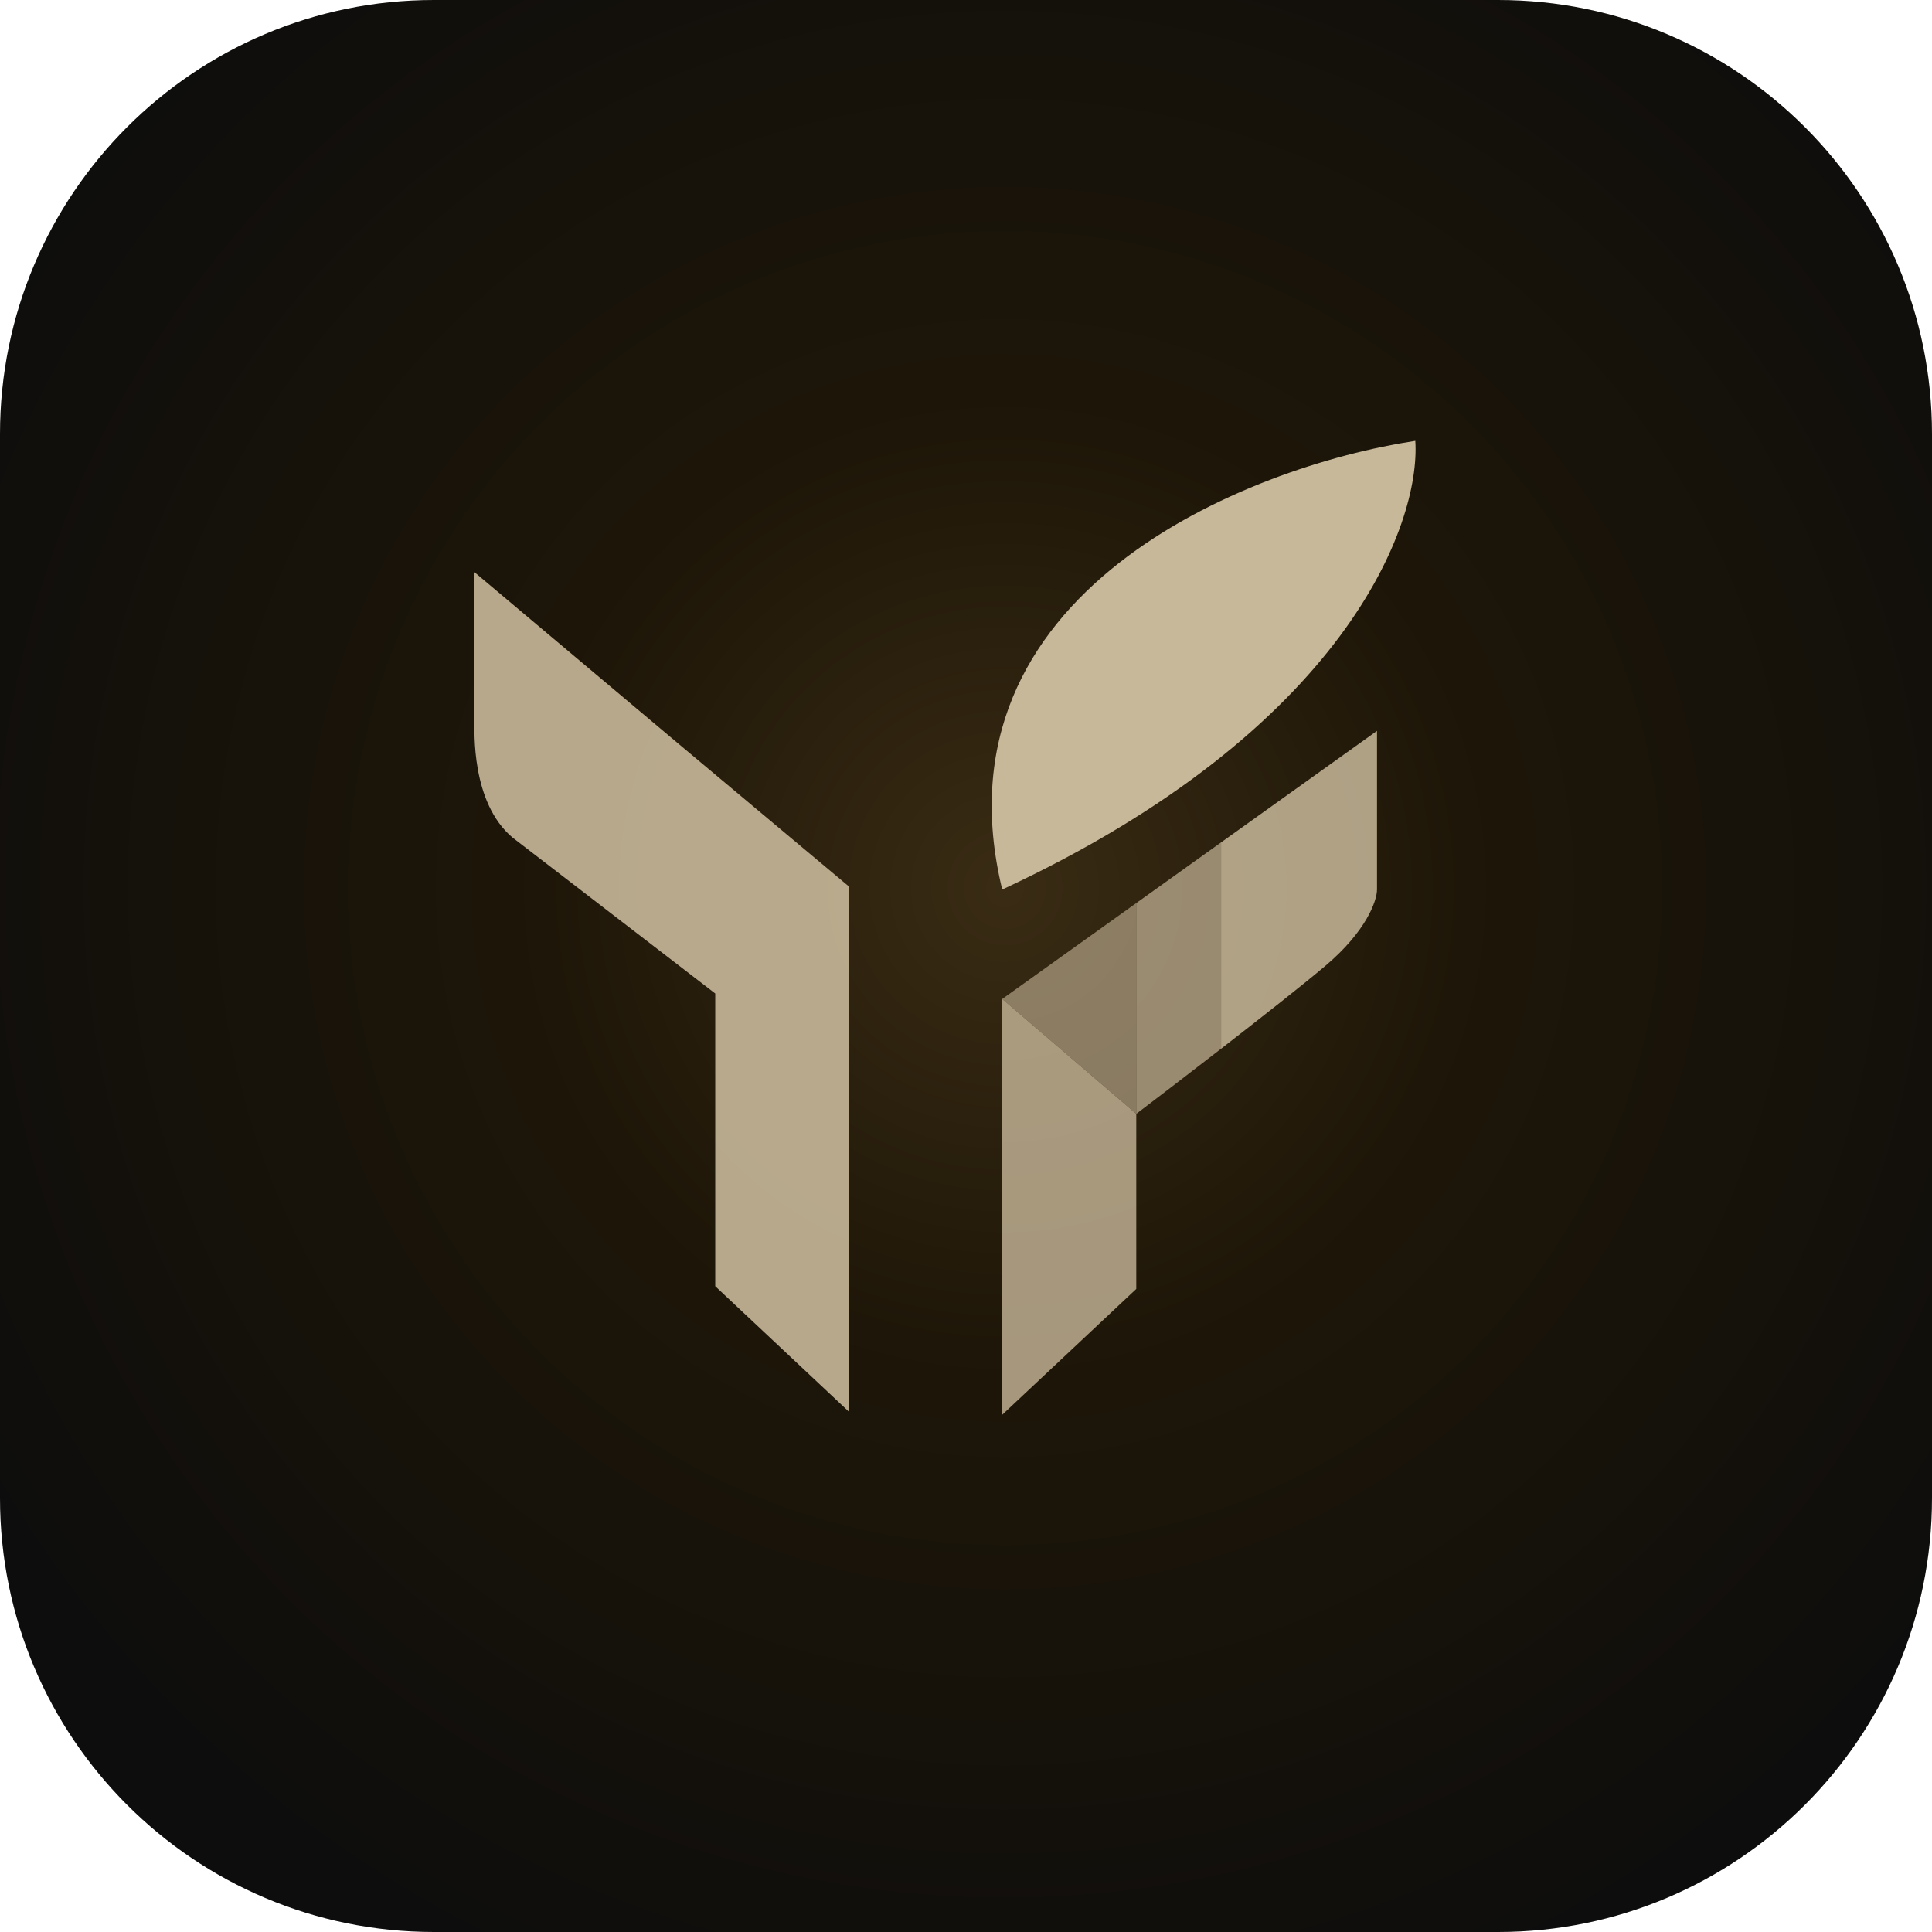
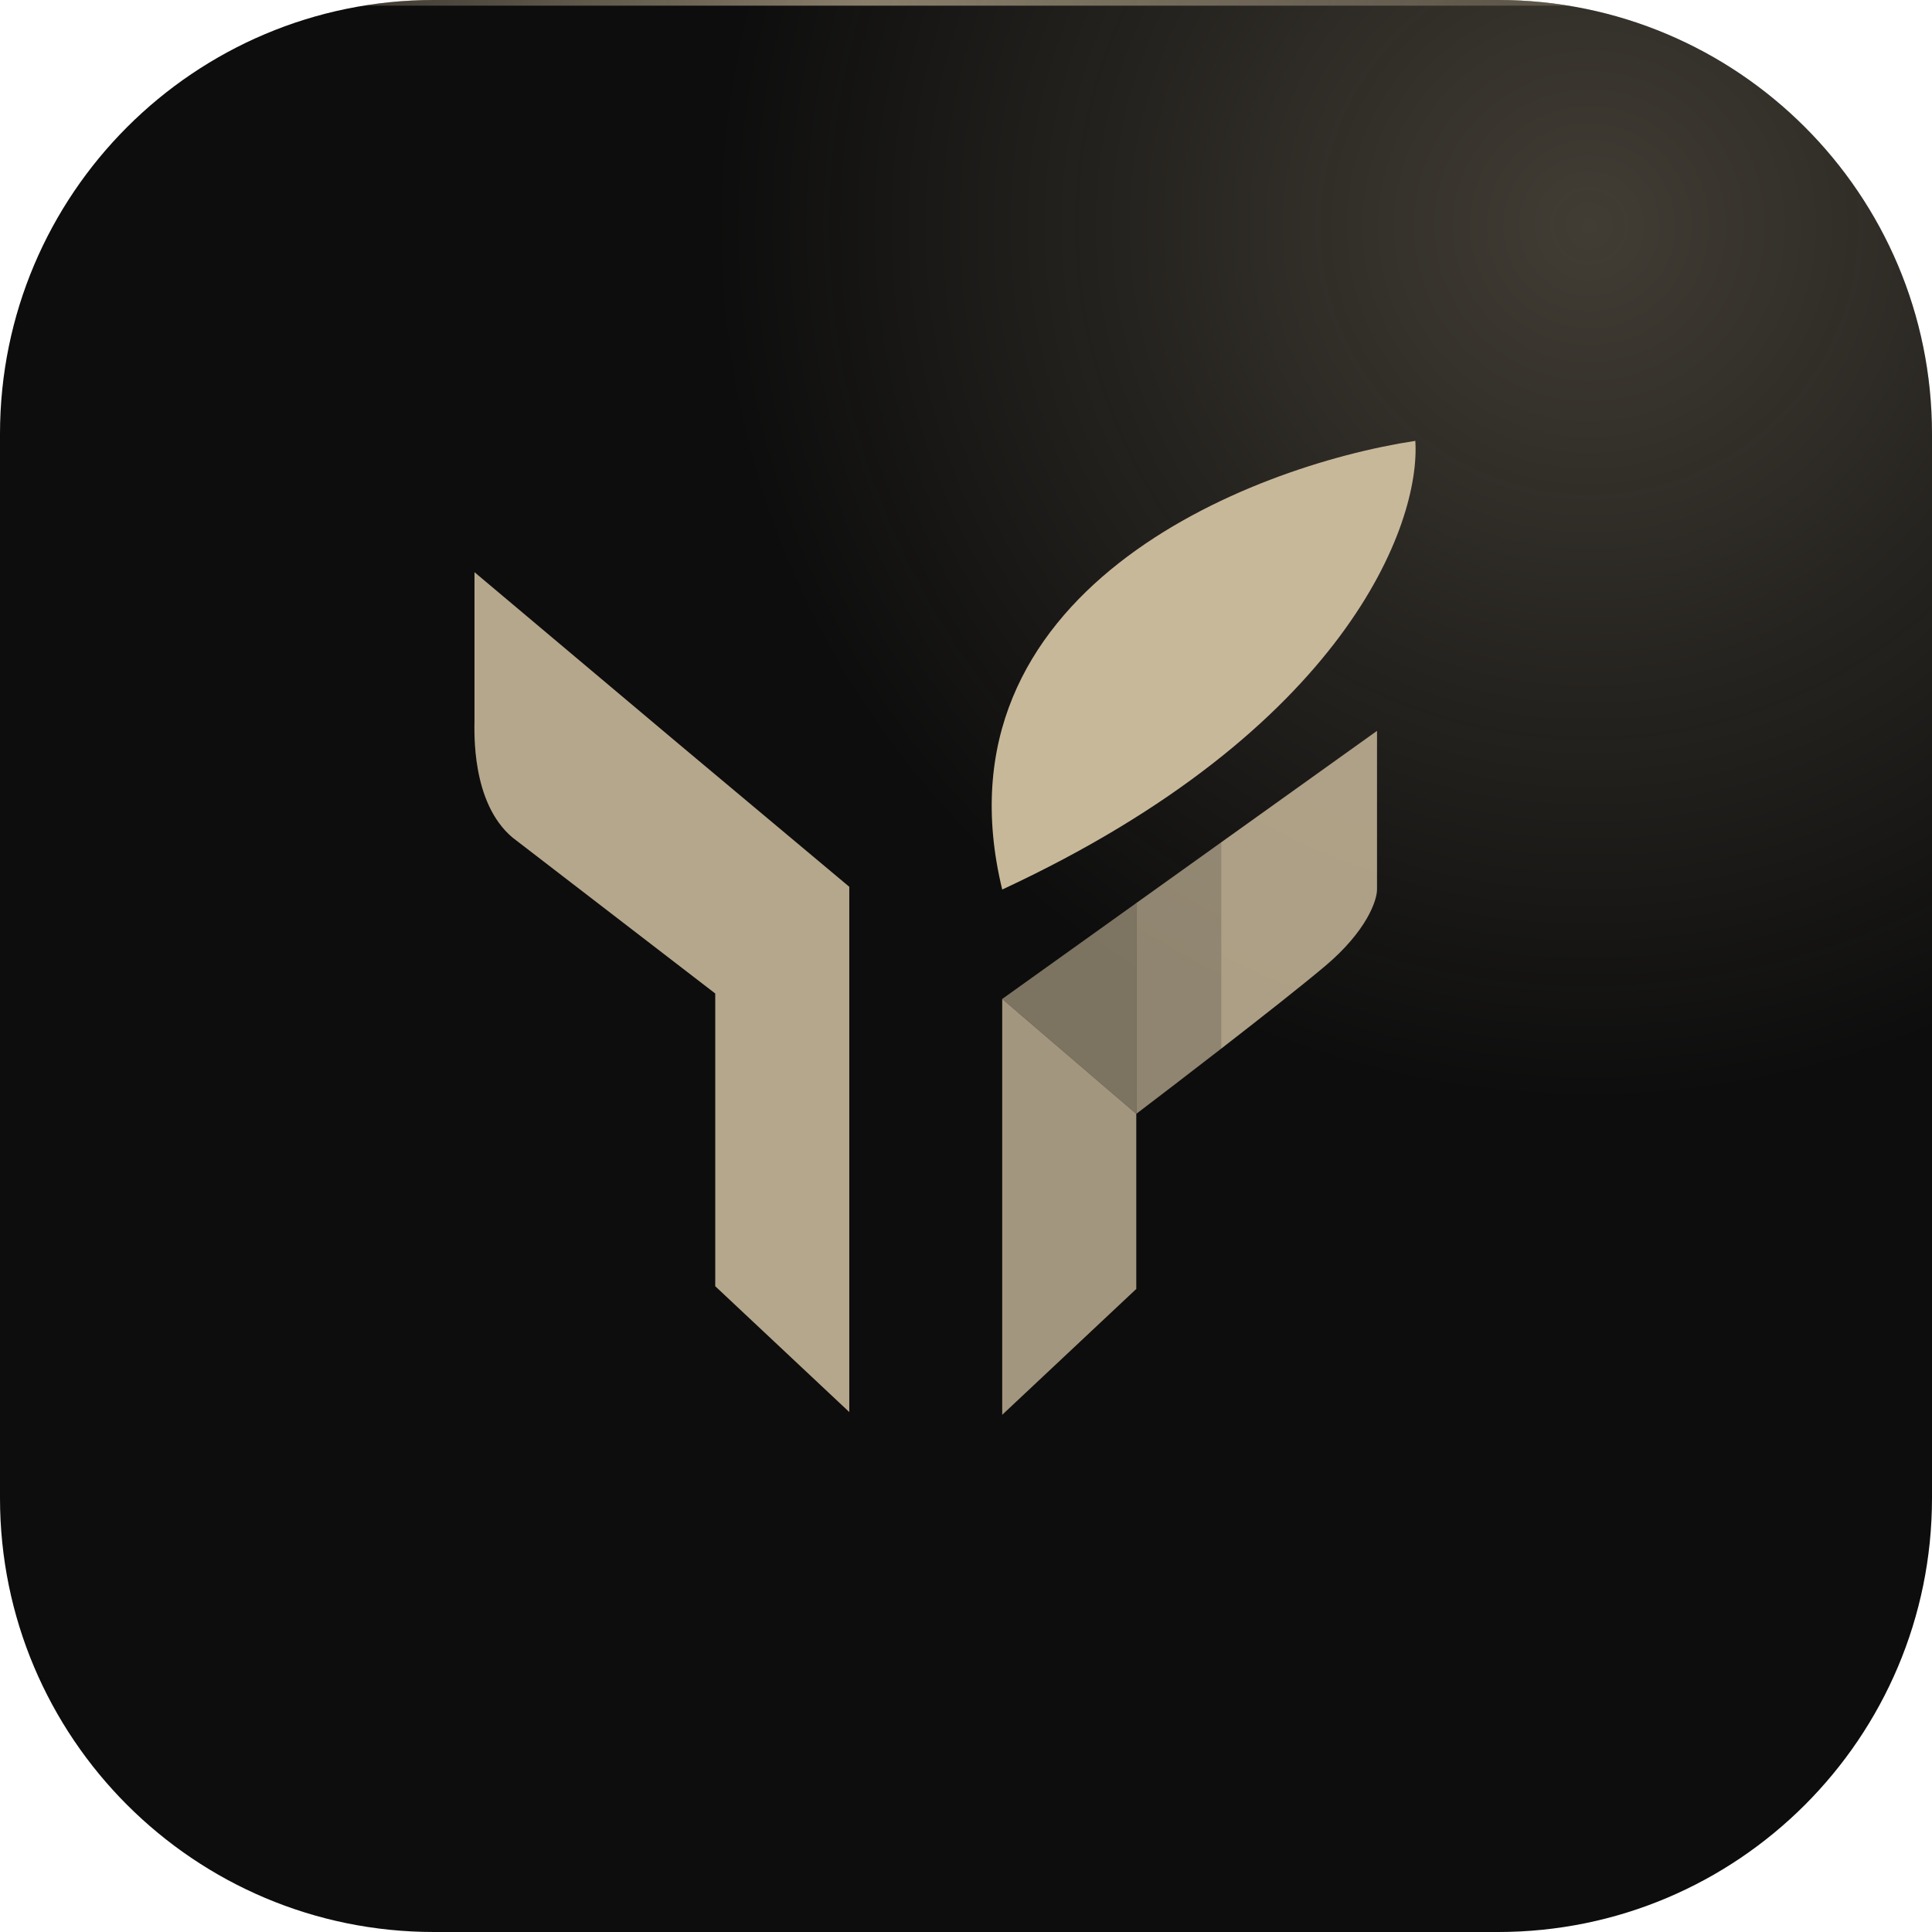
<svg xmlns="http://www.w3.org/2000/svg" width="512" height="512" viewBox="0 0 512 512" aria-label="arvo app icon — dark">
  <defs>
    <clipPath id="r">
      <rect width="512" height="512" rx="115" ry="115" />
    </clipPath>
-     <radialGradient id="bg-glow" cx="52%" cy="46%" r="62%" gradientUnits="objectBoundingBox">
-       <stop offset="0%" stop-color="#3A2C14" />
-       <stop offset="38%" stop-color="#1E1608" />
-       <stop offset="100%" stop-color="#0D0D0D" />
+     <radialGradient id="corner-glow" cx="82%" cy="12%" r="45%" gradientUnits="objectBoundingBox">
+       <stop offset="0%" stop-color="#C8B89A" stop-opacity="0.28" />
+       <stop offset="100%" stop-color="#C8B89A" stop-opacity="0" />
    </radialGradient>
+     <linearGradient id="top-shimmer" x1="0%" y1="0%" x2="100%" y2="0%">
+       <stop offset="0%" stop-color="#C8B89A" stop-opacity="0" />
+       <stop offset="45%" stop-color="#C8B89A" stop-opacity="0.65" />
+       <stop offset="100%" stop-color="#C8B89A" stop-opacity="0.05" />
+     </linearGradient>
  </defs>
  <g clip-path="url(#r)">
-     <rect width="512" height="512" fill="url(#bg-glow)" />
+     <rect width="512" height="512" fill="#0D0D0D" />
+     <rect width="512" height="512" fill="url(#corner-glow)" />
+     <rect width="512" height="1.5" fill="url(#top-shimmer)" />
    <g transform="translate(125 116) scale(1.45)">
      <path d="M96.964 82.576C83.764 28.176 141.798 5.243 172.464 0.576C173.464 15.743 159.764 53.376 96.964 82.576Z" fill="#C8B89A" />
      <path d="M165.464 82.576V53.576L136.964 73.963V111.674C144.263 106.015 151.778 100.102 155.964 96.576C163.564 90.176 165.464 84.576 165.464 82.576Z" fill="#C8B89A" opacity="0.85" />
      <path d="M121.464 85.051V123.576C125.207 120.732 131.014 116.287 136.964 111.674V73.963L121.464 85.051Z" fill="#C8B89A" opacity="0.7" />
      <path d="M96.964 102.576L121.464 123.576V85.051L96.964 102.576Z" fill="#C8B89A" opacity="0.6" />
      <path d="M121.464 155.576V123.576L96.964 102.576V178.576L121.464 155.576Z" fill="#C8B89A" opacity="0.8" />
      <path d="M0.514 24.576V51.576C0.514 53.576 -0.136 66.676 7.464 73.076L44.514 101.576V155.076L69.014 178.076V82.076L37.964 56.076L0.514 24.576Z" fill="#C8B89A" opacity="0.9" />
    </g>
  </g>
</svg>
